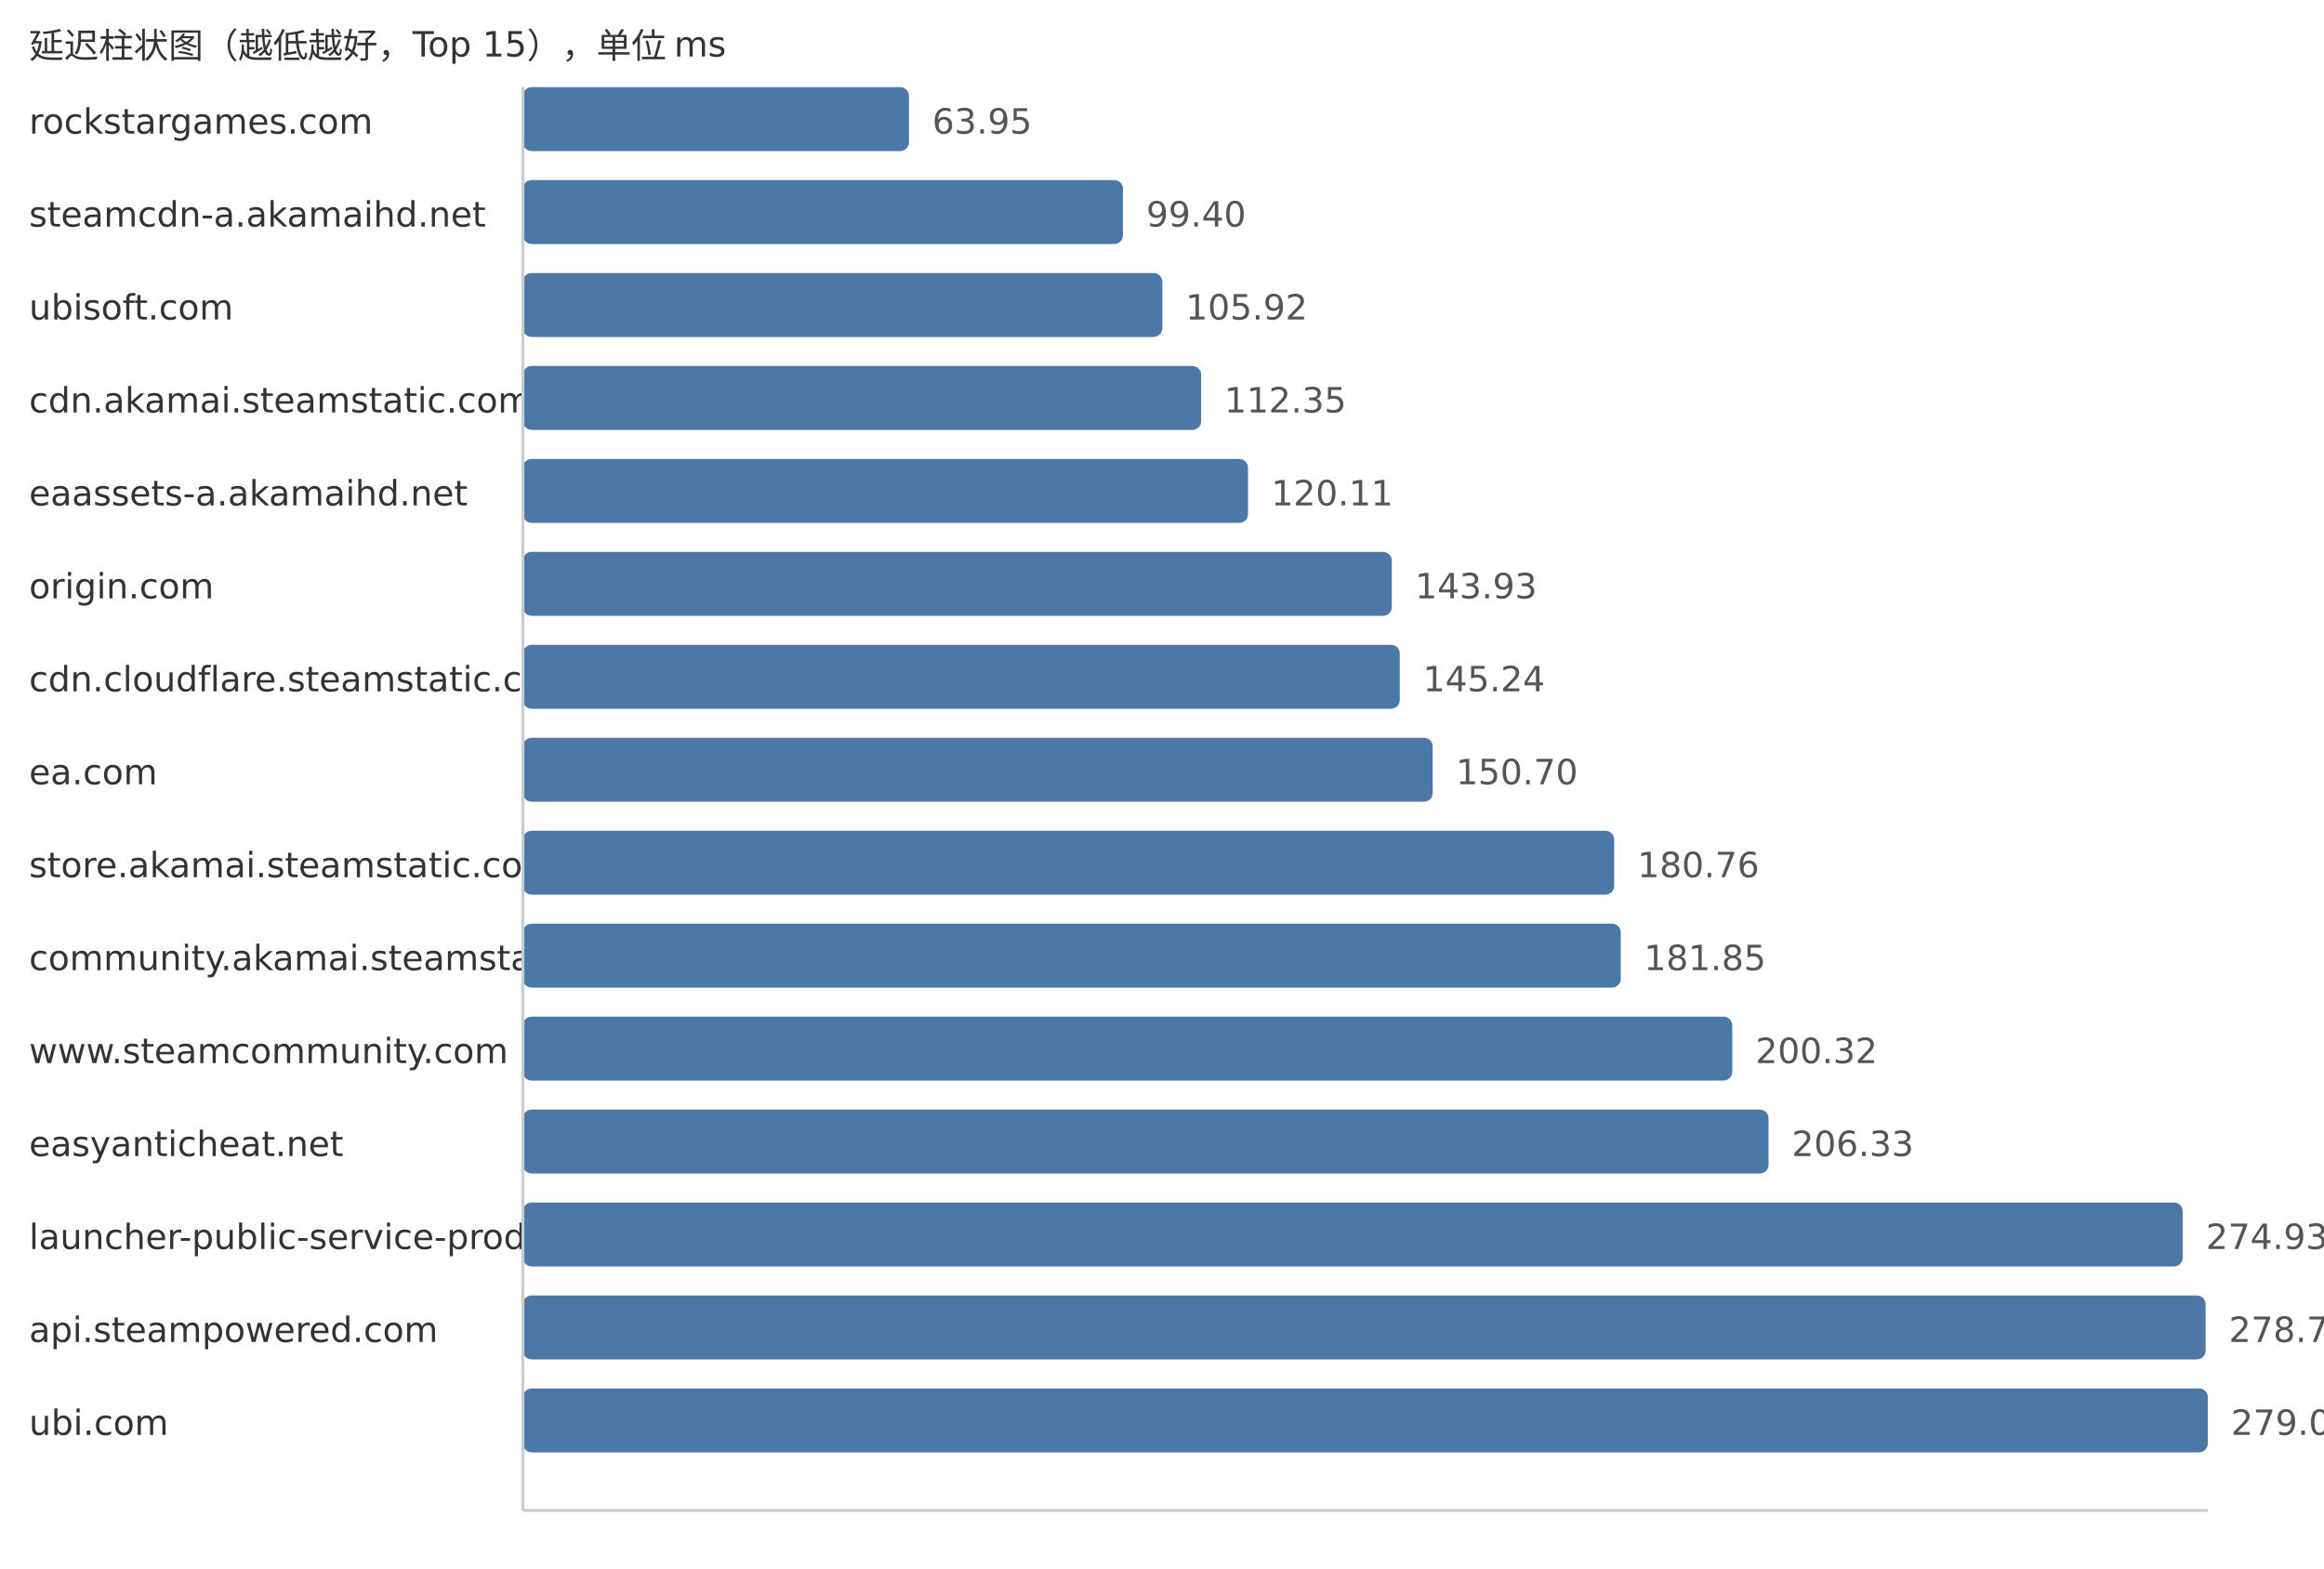
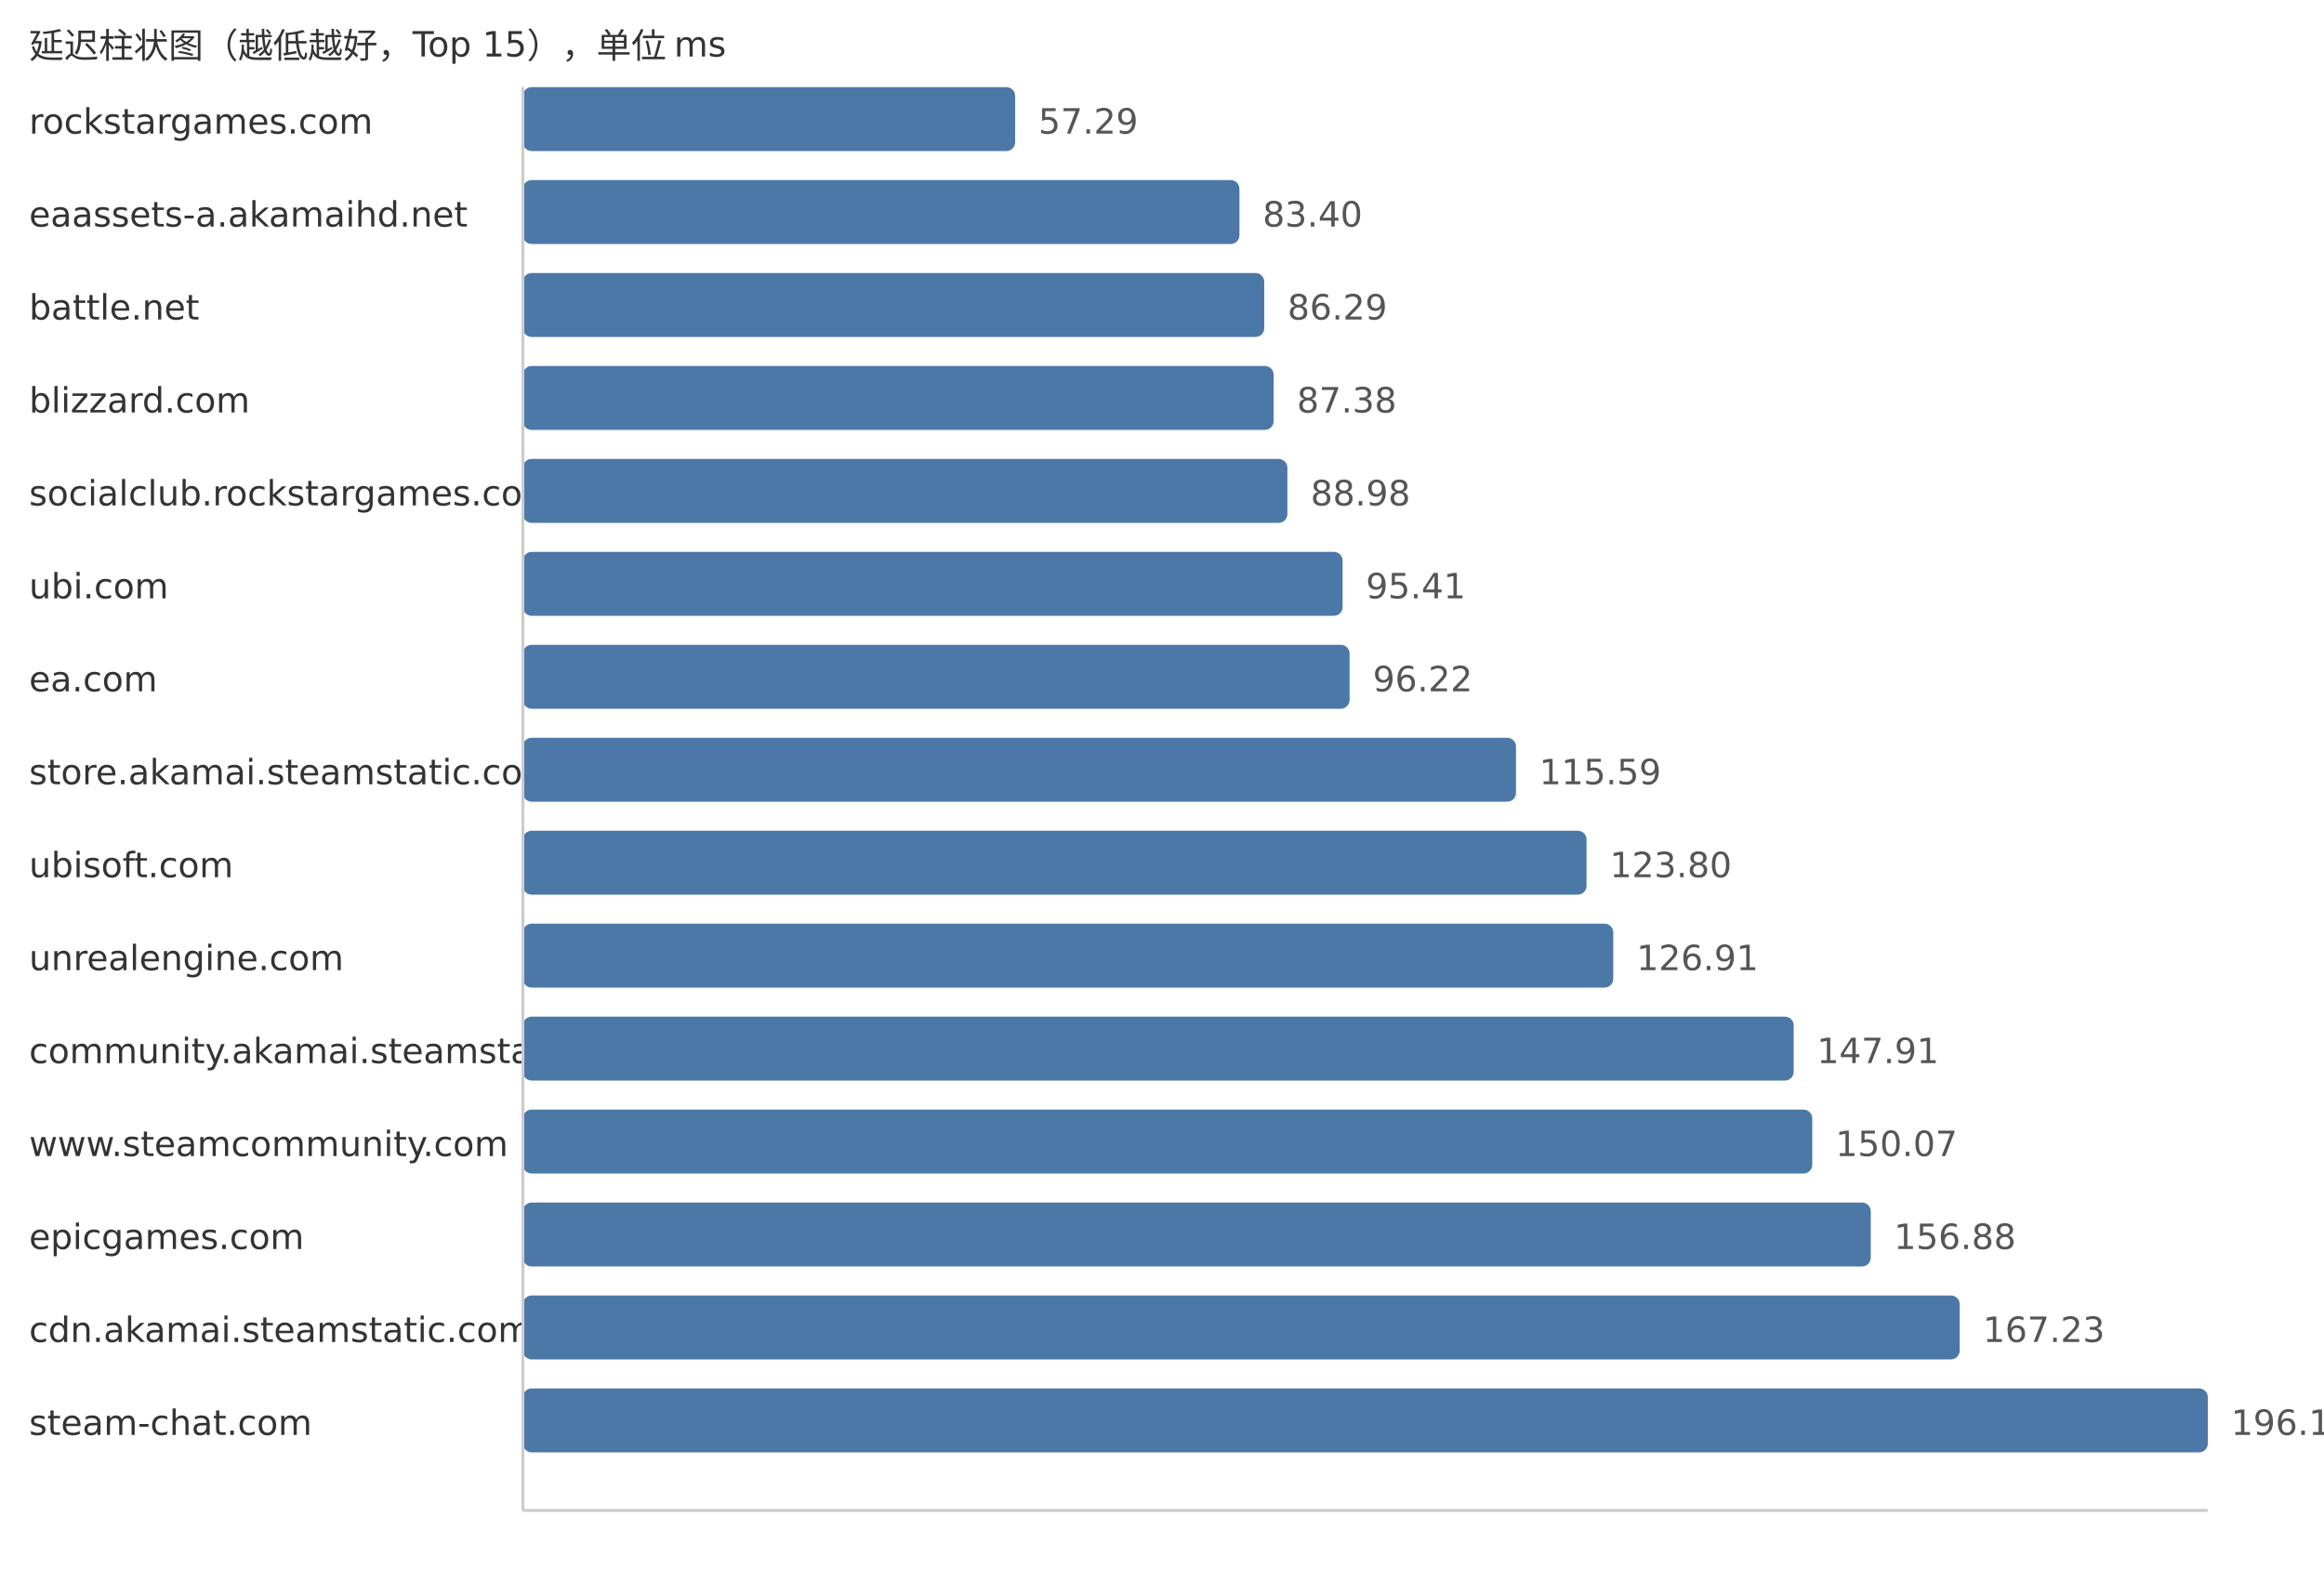
<svg xmlns="http://www.w3.org/2000/svg" width="800" height="540">
  <style> .label{font-family:DejaVu Sans,Verdana,Geneva,sans-serif;font-size:12px;fill:#333} .value{font-family:DejaVu Sans,Verdana,Geneva,sans-serif;font-size:12px;fill:#555} </style>
  <text x="10" y="20" class="label">延迟柱状图（越低越好，Top 15），单位 ms</text>
  <text x="10" y="46" class="label">rockstargames.com</text>
-   <rect x="180" y="30" width="132.9" height="22" fill="#4c78a8" rx="3" />
-   <text x="320.9" y="46" class="value">63.95</text>
-   <text x="10" y="78" class="label">steamcdn-a.akamaihd.net</text>
-   <rect x="180" y="62" width="206.57" height="22" fill="#4c78a8" rx="3" />
-   <text x="394.57" y="78" class="value">99.40</text>
-   <text x="10" y="110" class="label">ubisoft.com</text>
-   <rect x="180" y="94" width="220.12" height="22" fill="#4c78a8" rx="3" />
-   <text x="408.12" y="110" class="value">105.92</text>
-   <text x="10" y="142" class="label">cdn.akamai.steamstatic.com</text>
-   <rect x="180" y="126" width="233.48" height="22" fill="#4c78a8" rx="3" />
-   <text x="421.48" y="142" class="value">112.35</text>
-   <text x="10" y="174" class="label">eaassets-a.akamaihd.net</text>
-   <rect x="180" y="158" width="249.61" height="22" fill="#4c78a8" rx="3" />
-   <text x="437.61" y="174" class="value">120.11</text>
-   <text x="10" y="206" class="label">origin.com</text>
-   <rect x="180" y="190" width="299.11" height="22" fill="#4c78a8" rx="3" />
-   <text x="487.11" y="206" class="value">143.93</text>
-   <text x="10" y="238" class="label">cdn.cloudflare.steamstatic.com</text>
-   <rect x="180" y="222" width="301.84" height="22" fill="#4c78a8" rx="3" />
-   <text x="489.84" y="238" class="value">145.24</text>
-   <text x="10" y="270" class="label">ea.com</text>
-   <rect x="180" y="254" width="313.18" height="22" fill="#4c78a8" rx="3" />
-   <text x="501.18" y="270" class="value">150.70</text>
-   <text x="10" y="302" class="label">store.akamai.steamstatic.com</text>
-   <rect x="180" y="286" width="375.65" height="22" fill="#4c78a8" rx="3" />
-   <text x="563.65" y="302" class="value">180.76</text>
-   <text x="10" y="334" class="label">community.akamai.steamstatic.com</text>
-   <rect x="180" y="318" width="377.92" height="22" fill="#4c78a8" rx="3" />
-   <text x="565.92" y="334" class="value">181.85</text>
-   <text x="10" y="366" class="label">www.steamcommunity.com</text>
-   <rect x="180" y="350" width="416.3" height="22" fill="#4c78a8" rx="3" />
-   <text x="604.3" y="366" class="value">200.32</text>
-   <text x="10" y="398" class="label">easyanticheat.net</text>
-   <rect x="180" y="382" width="428.79" height="22" fill="#4c78a8" rx="3" />
-   <text x="616.79" y="398" class="value">206.33</text>
-   <text x="10" y="430" class="label">launcher-public-service-prod06.ol.epicgames.com</text>
-   <rect x="180" y="414" width="571.35" height="22" fill="#4c78a8" rx="3" />
-   <text x="759.35" y="430" class="value">274.93</text>
-   <text x="10" y="462" class="label">api.steampowered.com</text>
-   <rect x="180" y="446" width="579.25" height="22" fill="#4c78a8" rx="3" />
-   <text x="767.25" y="462" class="value">278.73</text>
-   <text x="10" y="494" class="label">ubi.com</text>
+   <rect x="180" y="30" width="169.44" height="22" fill="#4c78a8" rx="3" />
+   <text x="357.44" y="46" class="value">57.29</text>
+   <text x="10" y="78" class="label">eaassets-a.akamaihd.net</text>
+   <rect x="180" y="62" width="246.66" height="22" fill="#4c78a8" rx="3" />
+   <text x="434.66" y="78" class="value">83.40</text>
+   <text x="10" y="110" class="label">battle.net</text>
+   <rect x="180" y="94" width="255.2" height="22" fill="#4c78a8" rx="3" />
+   <text x="443.2" y="110" class="value">86.29</text>
+   <text x="10" y="142" class="label">blizzard.com</text>
+   <rect x="180" y="126" width="258.43" height="22" fill="#4c78a8" rx="3" />
+   <text x="446.43" y="142" class="value">87.38</text>
+   <text x="10" y="174" class="label">socialclub.rockstargames.com</text>
+   <rect x="180" y="158" width="263.16" height="22" fill="#4c78a8" rx="3" />
+   <text x="451.16" y="174" class="value">88.98</text>
+   <text x="10" y="206" class="label">ubi.com</text>
+   <rect x="180" y="190" width="282.18" height="22" fill="#4c78a8" rx="3" />
+   <text x="470.18" y="206" class="value">95.41</text>
+   <text x="10" y="238" class="label">ea.com</text>
+   <rect x="180" y="222" width="284.57" height="22" fill="#4c78a8" rx="3" />
+   <text x="472.57" y="238" class="value">96.22</text>
+   <text x="10" y="270" class="label">store.akamai.steamstatic.com</text>
+   <rect x="180" y="254" width="341.86" height="22" fill="#4c78a8" rx="3" />
+   <text x="529.86" y="270" class="value">115.59</text>
+   <text x="10" y="302" class="label">ubisoft.com</text>
+   <rect x="180" y="286" width="366.14" height="22" fill="#4c78a8" rx="3" />
+   <text x="554.14" y="302" class="value">123.80</text>
+   <text x="10" y="334" class="label">unrealengine.com</text>
+   <rect x="180" y="318" width="375.34" height="22" fill="#4c78a8" rx="3" />
+   <text x="563.34" y="334" class="value">126.91</text>
+   <text x="10" y="366" class="label">community.akamai.steamstatic.com</text>
+   <rect x="180" y="350" width="437.45" height="22" fill="#4c78a8" rx="3" />
+   <text x="625.45" y="366" class="value">147.91</text>
+   <text x="10" y="398" class="label">www.steamcommunity.com</text>
+   <rect x="180" y="382" width="443.84" height="22" fill="#4c78a8" rx="3" />
+   <text x="631.84" y="398" class="value">150.07</text>
+   <text x="10" y="430" class="label">epicgames.com</text>
+   <rect x="180" y="414" width="463.98" height="22" fill="#4c78a8" rx="3" />
+   <text x="651.98" y="430" class="value">156.88</text>
+   <text x="10" y="462" class="label">cdn.akamai.steamstatic.com</text>
+   <rect x="180" y="446" width="494.59" height="22" fill="#4c78a8" rx="3" />
+   <text x="682.59" y="462" class="value">167.23</text>
+   <text x="10" y="494" class="label">steam-chat.com</text>
  <rect x="180" y="478" width="580.0" height="22" fill="#4c78a8" rx="3" />
-   <text x="768.0" y="494" class="value">279.09</text>
+   <text x="768.0" y="494" class="value">196.11</text>
  <line x1="180" y1="30" x2="180" y2="520" stroke="#ccc" />
  <line x1="180" y1="520" x2="760" y2="520" stroke="#ccc" />
</svg>
